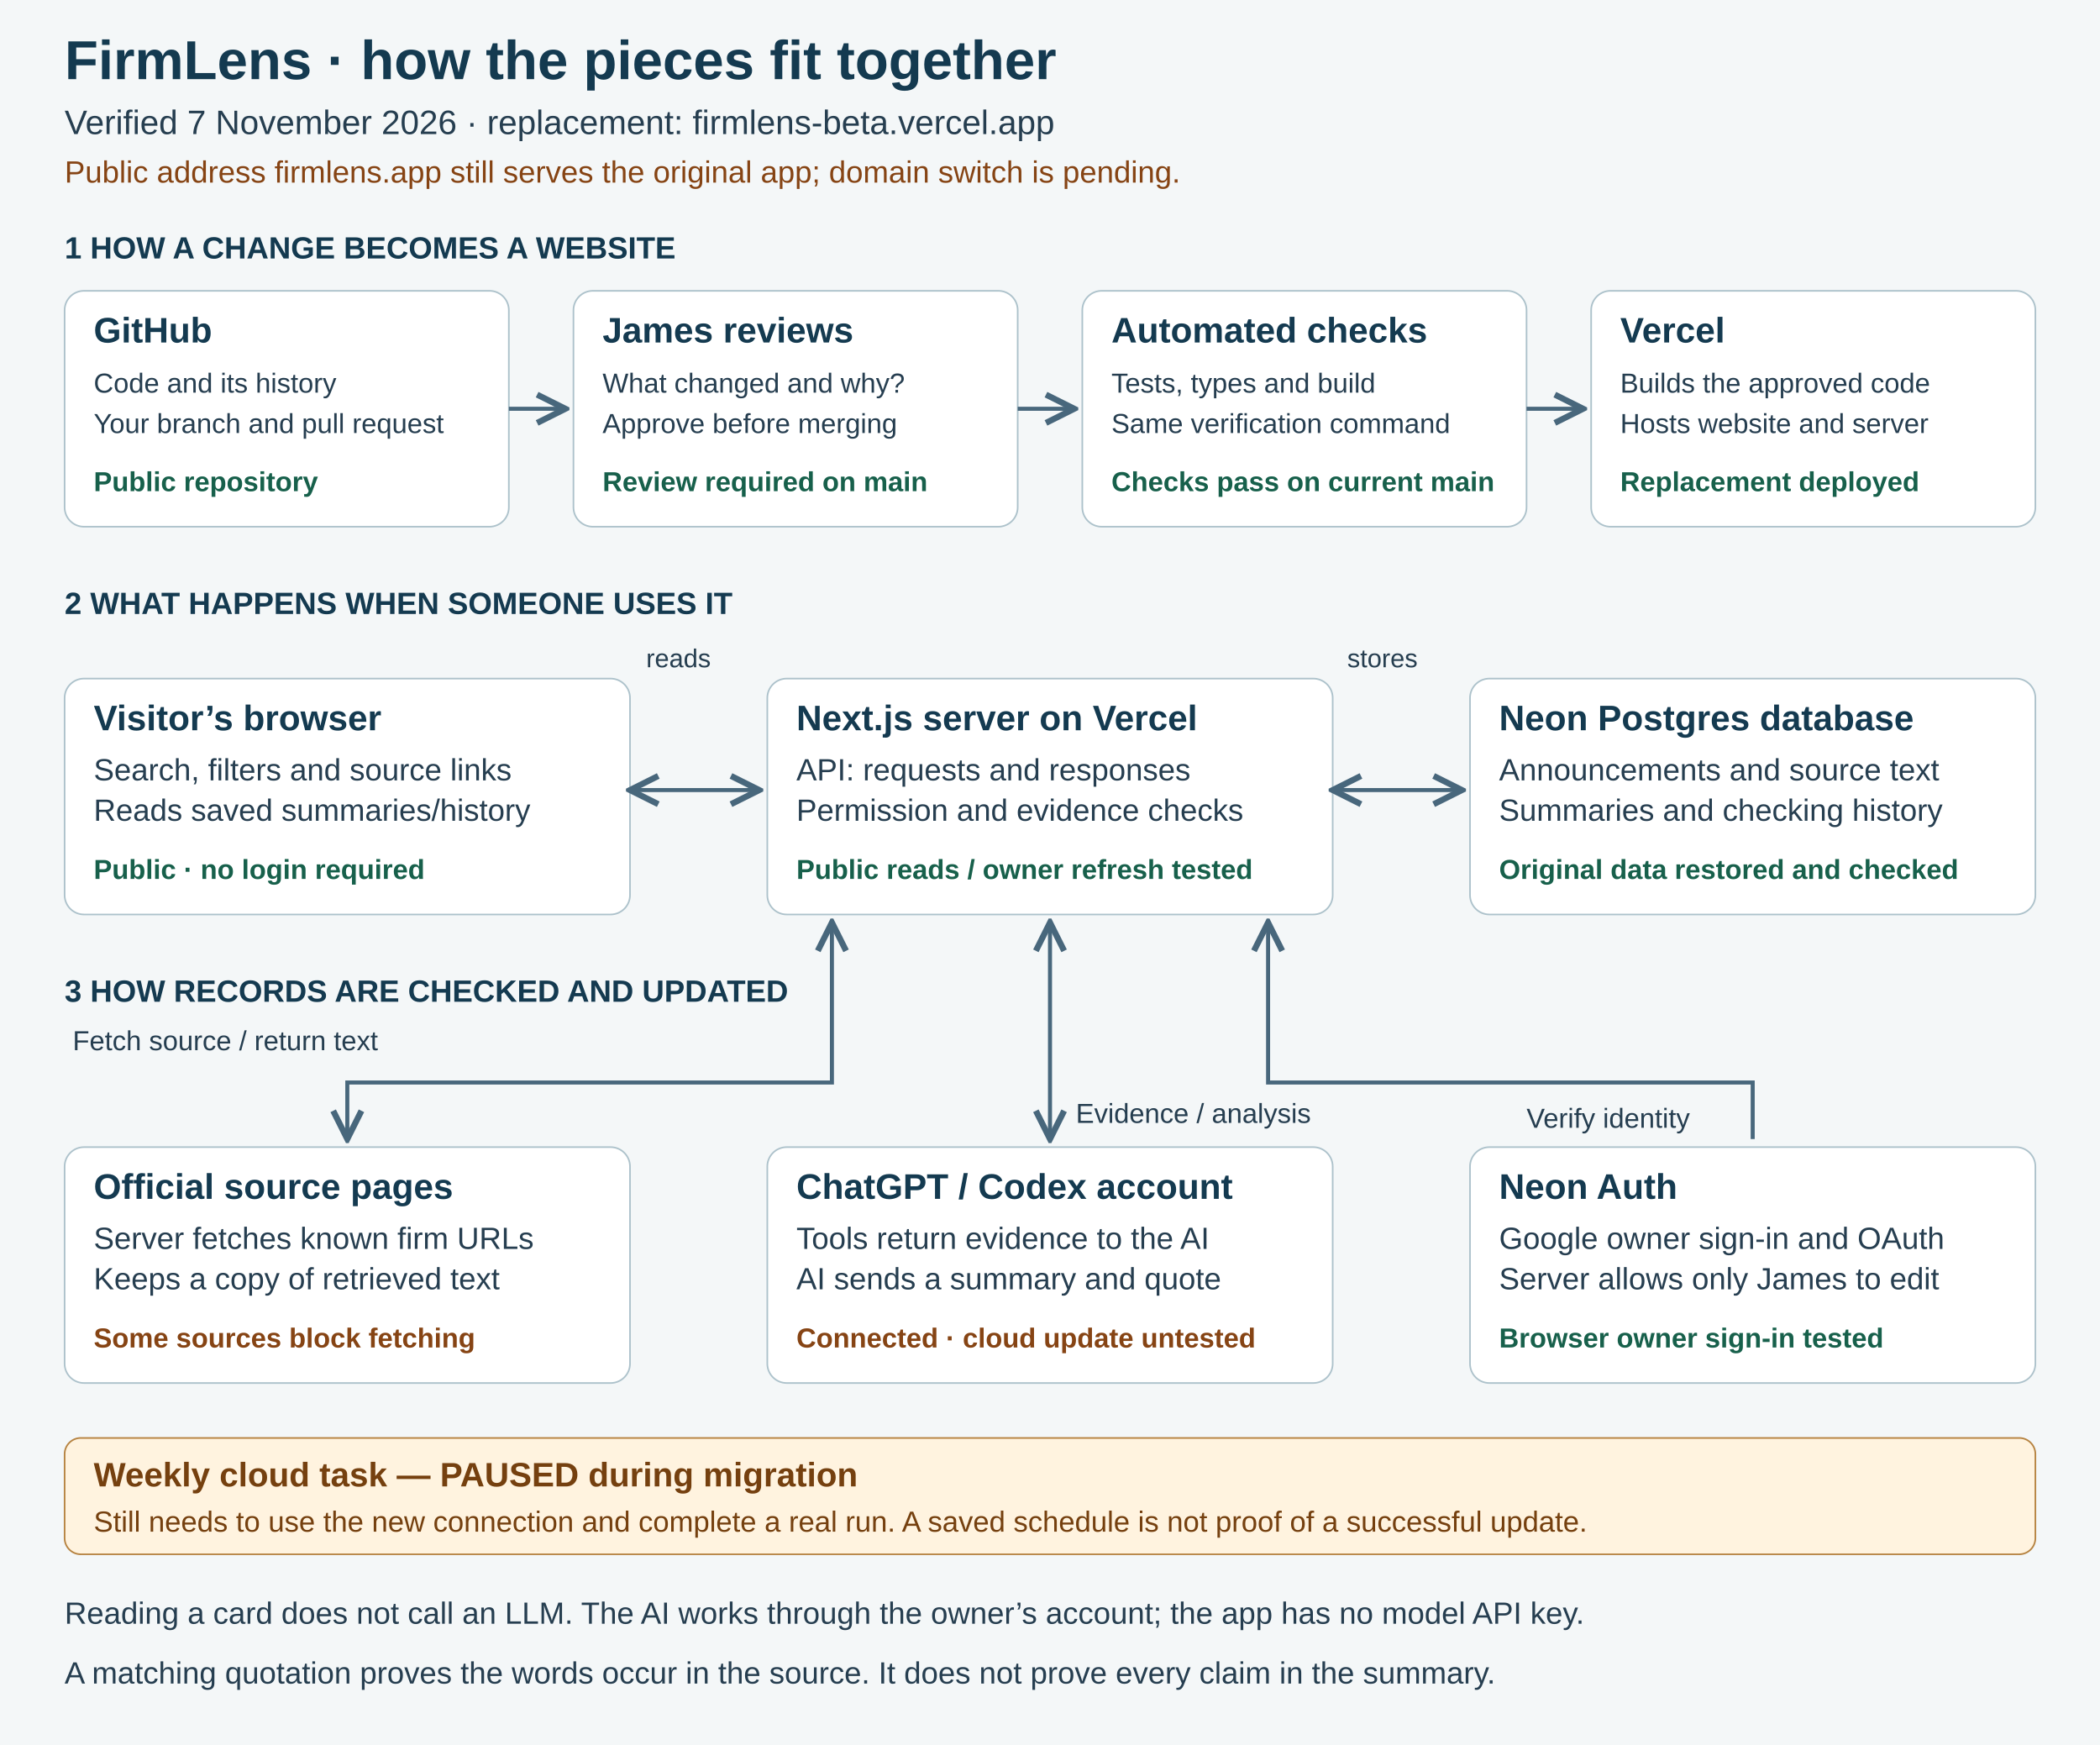
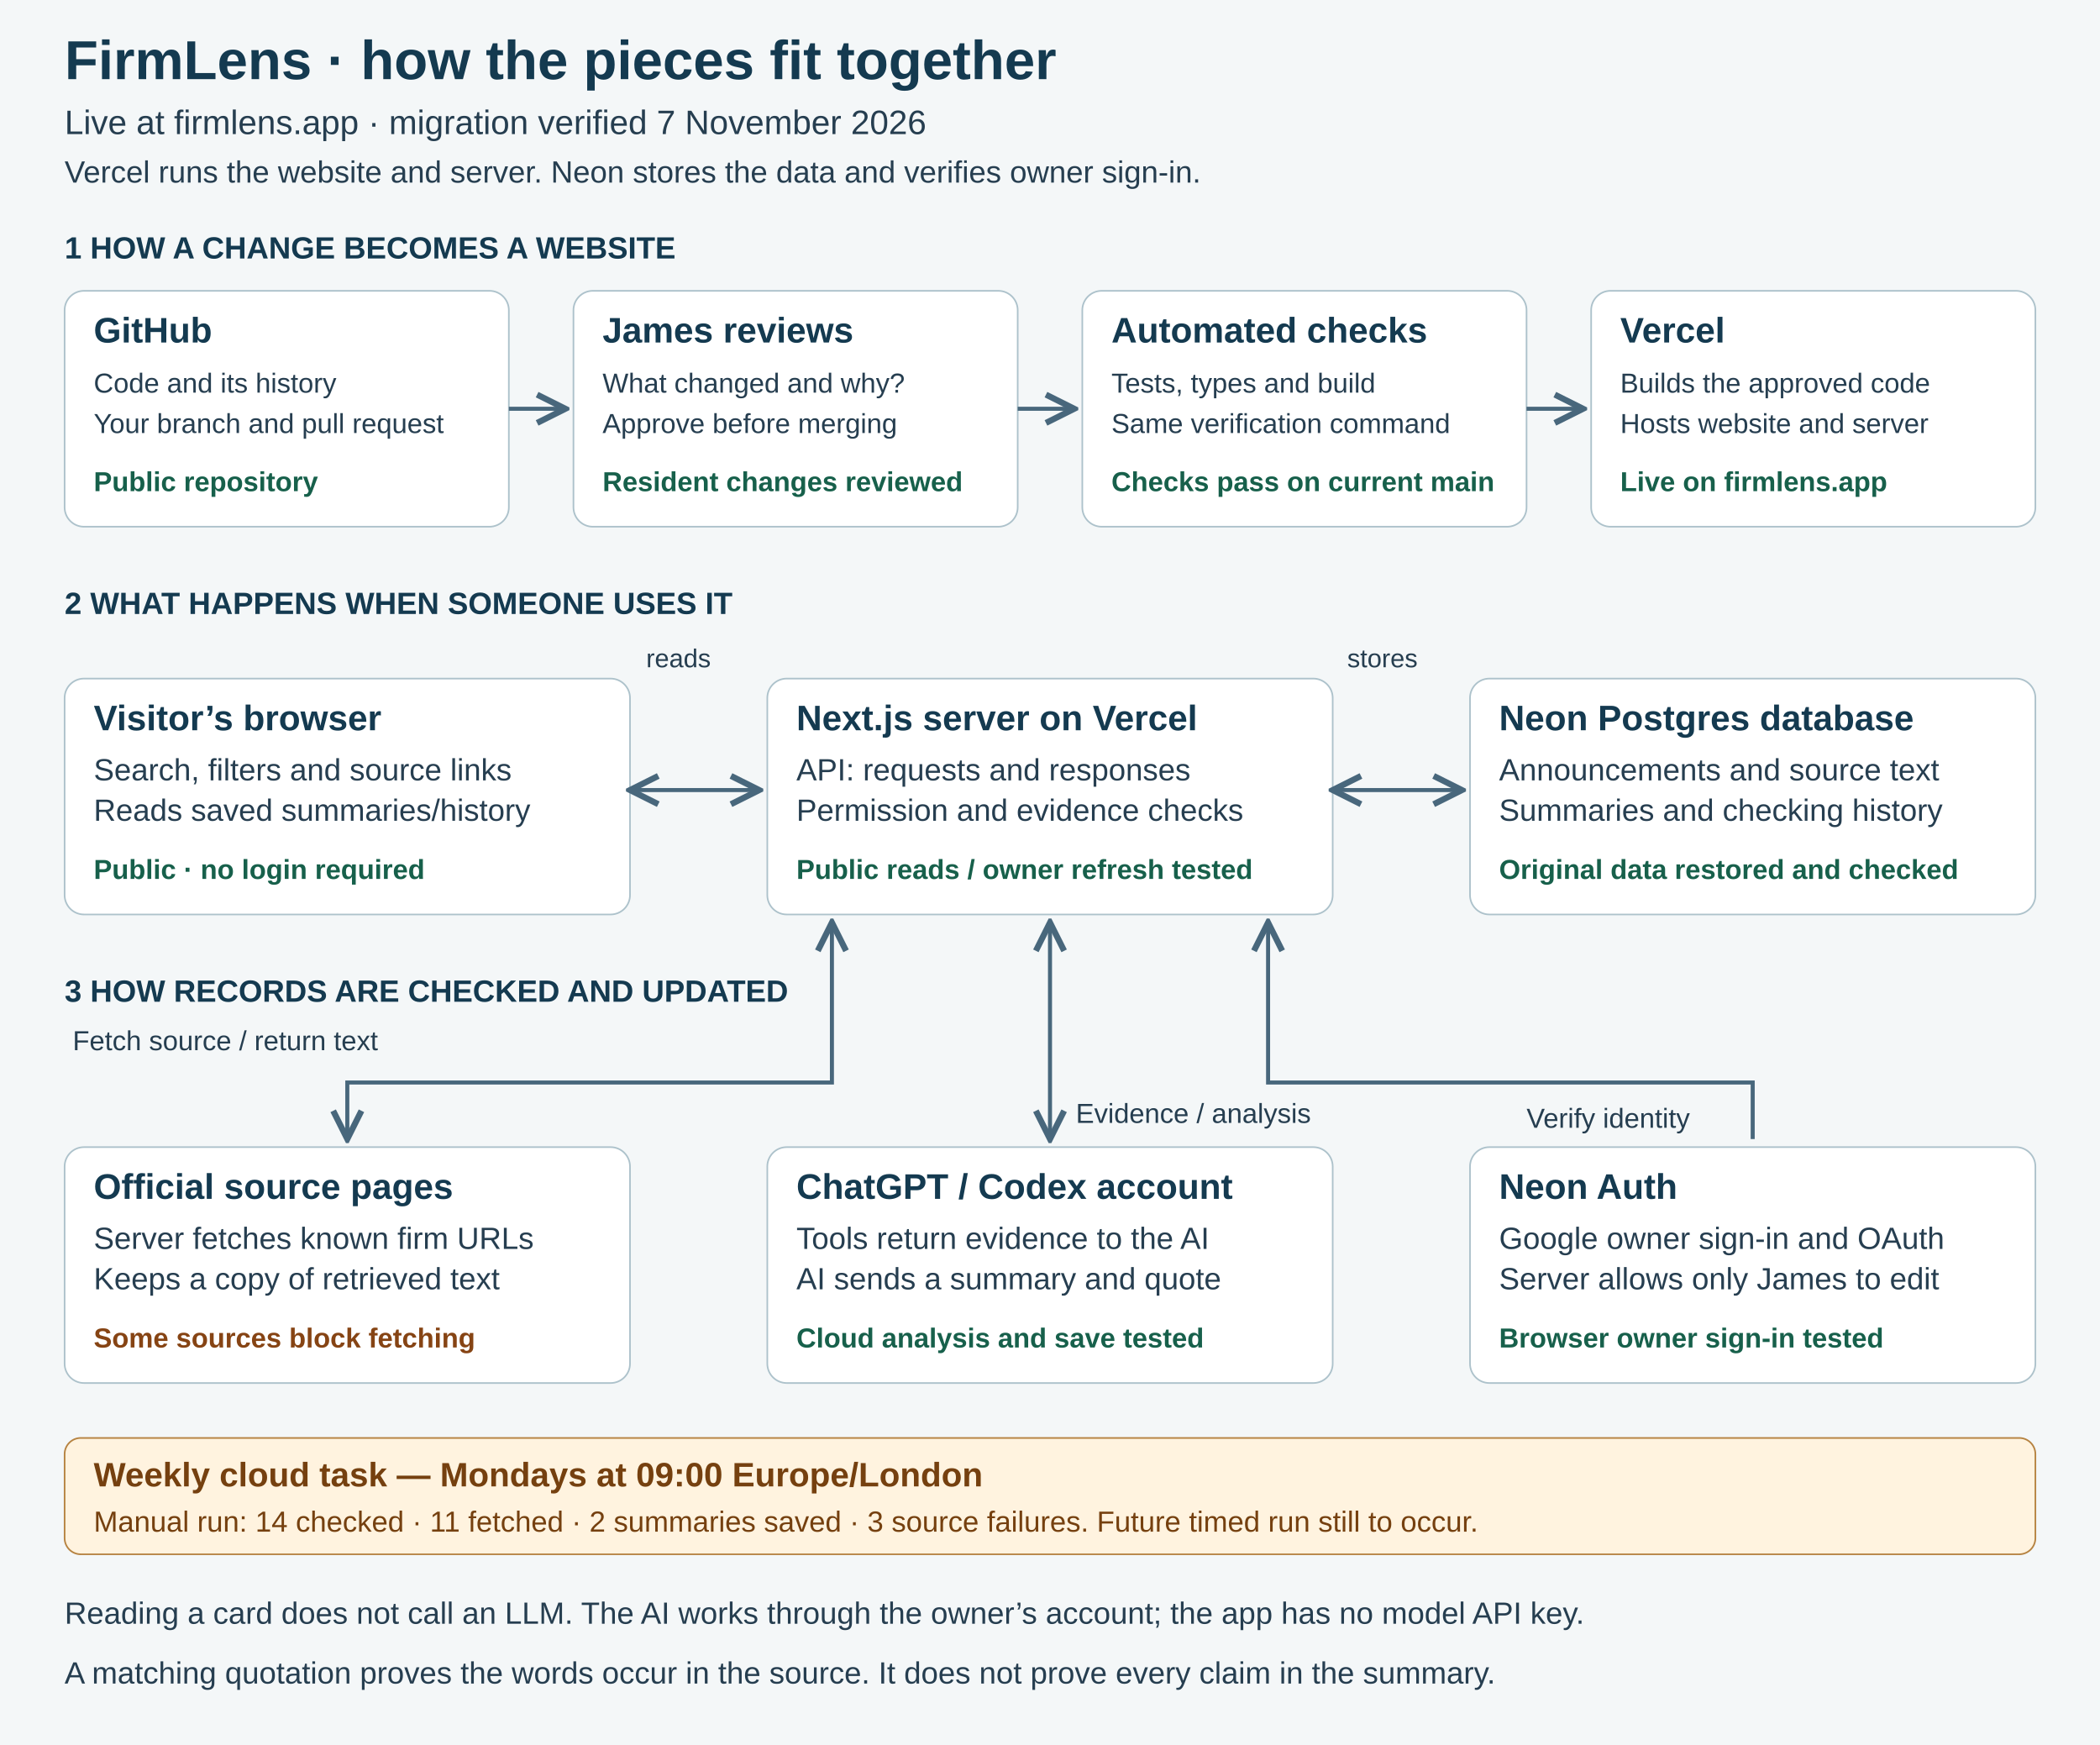
<svg xmlns="http://www.w3.org/2000/svg" viewBox="0 0 1300 1080" role="img" aria-labelledby="title desc">
  <defs>
    <marker id="arrow" markerWidth="9" markerHeight="9" refX="8" refY="4.5" orient="auto-start-reverse">
      <path d="M1 1 L8 4.5 L1 8" fill="none" stroke="#48677c" stroke-width="1.5" />
    </marker>
  </defs>
  <rect width="1300" height="1080" fill="#f4f7f8" />
  <g font-family="Arial,sans-serif">
    <text x="40" y="49" font-size="34" fill="#143a50" font-weight="700">FirmLens · how the pieces fit together</text>
-     <text x="40" y="83" font-size="21" fill="#263e50" font-weight="400">Verified 7 November 2026 · replacement: firmlens-beta.vercel.app</text>
-     <text x="40" y="113" font-size="19" fill="#864414" font-weight="400">Public address firmlens.app still serves the original app; domain switch is pending.</text>
+     <text x="40" y="83" font-size="21" fill="#263e50" font-weight="400">Live at firmlens.app · migration verified 7 November 2026</text>
+     <text x="40" y="113" font-size="19" fill="#263e50" font-weight="400">Vercel runs the website and server. Neon stores the data and verifies owner sign-in.</text>
    <text x="40" y="160" font-size="19" fill="#143a50" font-weight="700">1  HOW A CHANGE BECOMES A WEBSITE</text>
    <g>
      <rect x="40" y="180" width="275" height="146" rx="12" fill="white" stroke="#adc2cb" />
      <text x="58" y="212" font-size="22" fill="#143a50" font-weight="700">GitHub</text>
      <text x="58" y="243" font-size="17" fill="#263e50" font-weight="400">Code and its history</text>
      <text x="58" y="268" font-size="17" fill="#263e50" font-weight="400">Your branch and pull request</text>
      <text x="58" y="304" font-size="17" fill="#17604b" font-weight="700">Public repository</text>
    </g>
    <g>
      <rect x="355" y="180" width="275" height="146" rx="12" fill="white" stroke="#adc2cb" />
      <text x="373" y="212" font-size="22" fill="#143a50" font-weight="700">James reviews</text>
      <text x="373" y="243" font-size="17" fill="#263e50" font-weight="400">What changed and why?</text>
      <text x="373" y="268" font-size="17" fill="#263e50" font-weight="400">Approve before merging</text>
-       <text x="373" y="304" font-size="17" fill="#17604b" font-weight="700">Review required on main</text>
+       <text x="373" y="304" font-size="17" fill="#17604b" font-weight="700">Resident changes reviewed</text>
    </g>
    <g>
      <rect x="670" y="180" width="275" height="146" rx="12" fill="white" stroke="#adc2cb" />
      <text x="688" y="212" font-size="22" fill="#143a50" font-weight="700">Automated checks</text>
      <text x="688" y="243" font-size="17" fill="#263e50" font-weight="400">Tests, types and build</text>
      <text x="688" y="268" font-size="17" fill="#263e50" font-weight="400">Same verification command</text>
      <text x="688" y="304" font-size="17" fill="#17604b" font-weight="700">Checks pass on current main</text>
    </g>
    <g>
      <rect x="985" y="180" width="275" height="146" rx="12" fill="white" stroke="#adc2cb" />
      <text x="1003" y="212" font-size="22" fill="#143a50" font-weight="700">Vercel</text>
      <text x="1003" y="243" font-size="17" fill="#263e50" font-weight="400">Builds the approved code</text>
      <text x="1003" y="268" font-size="17" fill="#263e50" font-weight="400">Hosts website and server</text>
-       <text x="1003" y="304" font-size="17" fill="#17604b" font-weight="700">Replacement deployed</text>
+       <text x="1003" y="304" font-size="17" fill="#17604b" font-weight="700">Live on firmlens.app</text>
    </g>
    <path d="M315 253H350" stroke="#48677c" stroke-width="2.5" fill="none" marker-end="url(#arrow)" />
    <path d="M630 253H665" stroke="#48677c" stroke-width="2.5" fill="none" marker-end="url(#arrow)" />
    <path d="M945 253H980" stroke="#48677c" stroke-width="2.5" fill="none" marker-end="url(#arrow)" />
    <text x="40" y="380" font-size="19" fill="#143a50" font-weight="700">2  WHAT HAPPENS WHEN SOMEONE USES IT</text>
    <g>
      <rect x="40" y="420" width="350" height="146" rx="12" fill="white" stroke="#adc2cb" />
      <text x="58" y="452" font-size="22" fill="#143a50" font-weight="700">Visitor’s browser</text>
      <text x="58" y="483" font-size="19" fill="#263e50" font-weight="400">Search, filters and source links</text>
      <text x="58" y="508" font-size="19" fill="#263e50" font-weight="400">Reads saved summaries/history</text>
      <text x="58" y="544" font-size="17" fill="#17604b" font-weight="700">Public · no login required</text>
    </g>
    <g>
      <rect x="475" y="420" width="350" height="146" rx="12" fill="white" stroke="#adc2cb" />
      <text x="493" y="452" font-size="22" fill="#143a50" font-weight="700">Next.js server on Vercel</text>
      <text x="493" y="483" font-size="19" fill="#263e50" font-weight="400">API: requests and responses</text>
      <text x="493" y="508" font-size="19" fill="#263e50" font-weight="400">Permission and evidence checks</text>
      <text x="493" y="544" font-size="17" fill="#17604b" font-weight="700">Public reads / owner refresh tested</text>
    </g>
    <g>
      <rect x="910" y="420" width="350" height="146" rx="12" fill="white" stroke="#adc2cb" />
      <text x="928" y="452" font-size="22" fill="#143a50" font-weight="700">Neon Postgres database</text>
      <text x="928" y="483" font-size="19" fill="#263e50" font-weight="400">Announcements and source text</text>
      <text x="928" y="508" font-size="19" fill="#263e50" font-weight="400">Summaries and checking history</text>
      <text x="928" y="544" font-size="17" fill="#17604b" font-weight="700">Original data restored and checked</text>
    </g>
    <path d="M390 489H470" stroke="#48677c" stroke-width="2.5" fill="none" marker-end="url(#arrow)" marker-start="url(#arrow)" />
    <path d="M825 489H905" stroke="#48677c" stroke-width="2.5" fill="none" marker-end="url(#arrow)" marker-start="url(#arrow)" />
    <text x="400" y="413" font-size="16" fill="#263e50" font-weight="400">reads</text>
    <text x="834" y="413" font-size="16" fill="#263e50" font-weight="400">stores</text>
    <text x="40" y="620" font-size="19" fill="#143a50" font-weight="700">3  HOW RECORDS ARE CHECKED AND UPDATED</text>
    <g>
      <rect x="40" y="710" width="350" height="146" rx="12" fill="white" stroke="#adc2cb" />
      <text x="58" y="742" font-size="22" fill="#143a50" font-weight="700">Official source pages</text>
      <text x="58" y="773" font-size="19" fill="#263e50" font-weight="400">Server fetches known firm URLs</text>
      <text x="58" y="798" font-size="19" fill="#263e50" font-weight="400">Keeps a copy of retrieved text</text>
      <text x="58" y="834" font-size="17" fill="#864414" font-weight="700">Some sources block fetching</text>
    </g>
    <g>
      <rect x="475" y="710" width="350" height="146" rx="12" fill="white" stroke="#adc2cb" />
      <text x="493" y="742" font-size="22" fill="#143a50" font-weight="700">ChatGPT / Codex account</text>
      <text x="493" y="773" font-size="19" fill="#263e50" font-weight="400">Tools return evidence to the AI</text>
      <text x="493" y="798" font-size="19" fill="#263e50" font-weight="400">AI sends a summary and quote</text>
-       <text x="493" y="834" font-size="17" fill="#864414" font-weight="700">Connected · cloud update untested</text>
+       <text x="493" y="834" font-size="17" fill="#17604b" font-weight="700">Cloud analysis and save tested</text>
    </g>
    <g>
      <rect x="910" y="710" width="350" height="146" rx="12" fill="white" stroke="#adc2cb" />
      <text x="928" y="742" font-size="22" fill="#143a50" font-weight="700">Neon Auth</text>
      <text x="928" y="773" font-size="19" fill="#263e50" font-weight="400">Google owner sign-in and OAuth</text>
      <text x="928" y="798" font-size="19" fill="#263e50" font-weight="400">Server allows only James to edit</text>
      <text x="928" y="834" font-size="17" fill="#17604b" font-weight="700">Browser owner sign-in tested</text>
    </g>
    <path d="M215 705V670H515V571" stroke="#48677c" stroke-width="2.5" fill="none" marker-end="url(#arrow)" marker-start="url(#arrow)" />
    <path d="M650 705V571" stroke="#48677c" stroke-width="2.5" fill="none" marker-end="url(#arrow)" marker-start="url(#arrow)" />
    <path d="M1085 705V670H785V571" stroke="#48677c" stroke-width="2.5" fill="none" marker-end="url(#arrow)" />
    <text x="45" y="650" font-size="17" fill="#263e50" font-weight="400">Fetch source / return text</text>
    <text x="666" y="695" font-size="17" fill="#263e50" font-weight="400">Evidence / analysis</text>
    <text x="945" y="698" font-size="17" fill="#263e50" font-weight="400">Verify identity</text>
    <rect x="40" y="890" width="1220" height="72" rx="10" fill="#fff3df" stroke="#b68341" />
-     <text x="58" y="920" font-size="21" fill="#75400f" font-weight="700">Weekly cloud task — PAUSED during migration</text>
-     <text x="58" y="948" font-size="18" fill="#75400f" font-weight="400">Still needs to use the new connection and complete a real run. A saved schedule is not proof of a successful update.</text>
+     <text x="58" y="920" font-size="21" fill="#75400f" font-weight="700">Weekly cloud task — Mondays at 09:00 Europe/London</text>
+     <text x="58" y="948" font-size="18" fill="#75400f" font-weight="400">Manual run: 14 checked · 11 fetched · 2 summaries saved · 3 source failures. Future timed run still to occur.</text>
    <text x="40" y="1005" font-size="19" fill="#263e50" font-weight="400">Reading a card does not call an LLM. The AI works through the owner’s account; the app has no model API key.</text>
    <text x="40" y="1042" font-size="19" fill="#263e50" font-weight="400">A matching quotation proves the words occur in the source. It does not prove every claim in the summary.</text>
  </g>
</svg>
